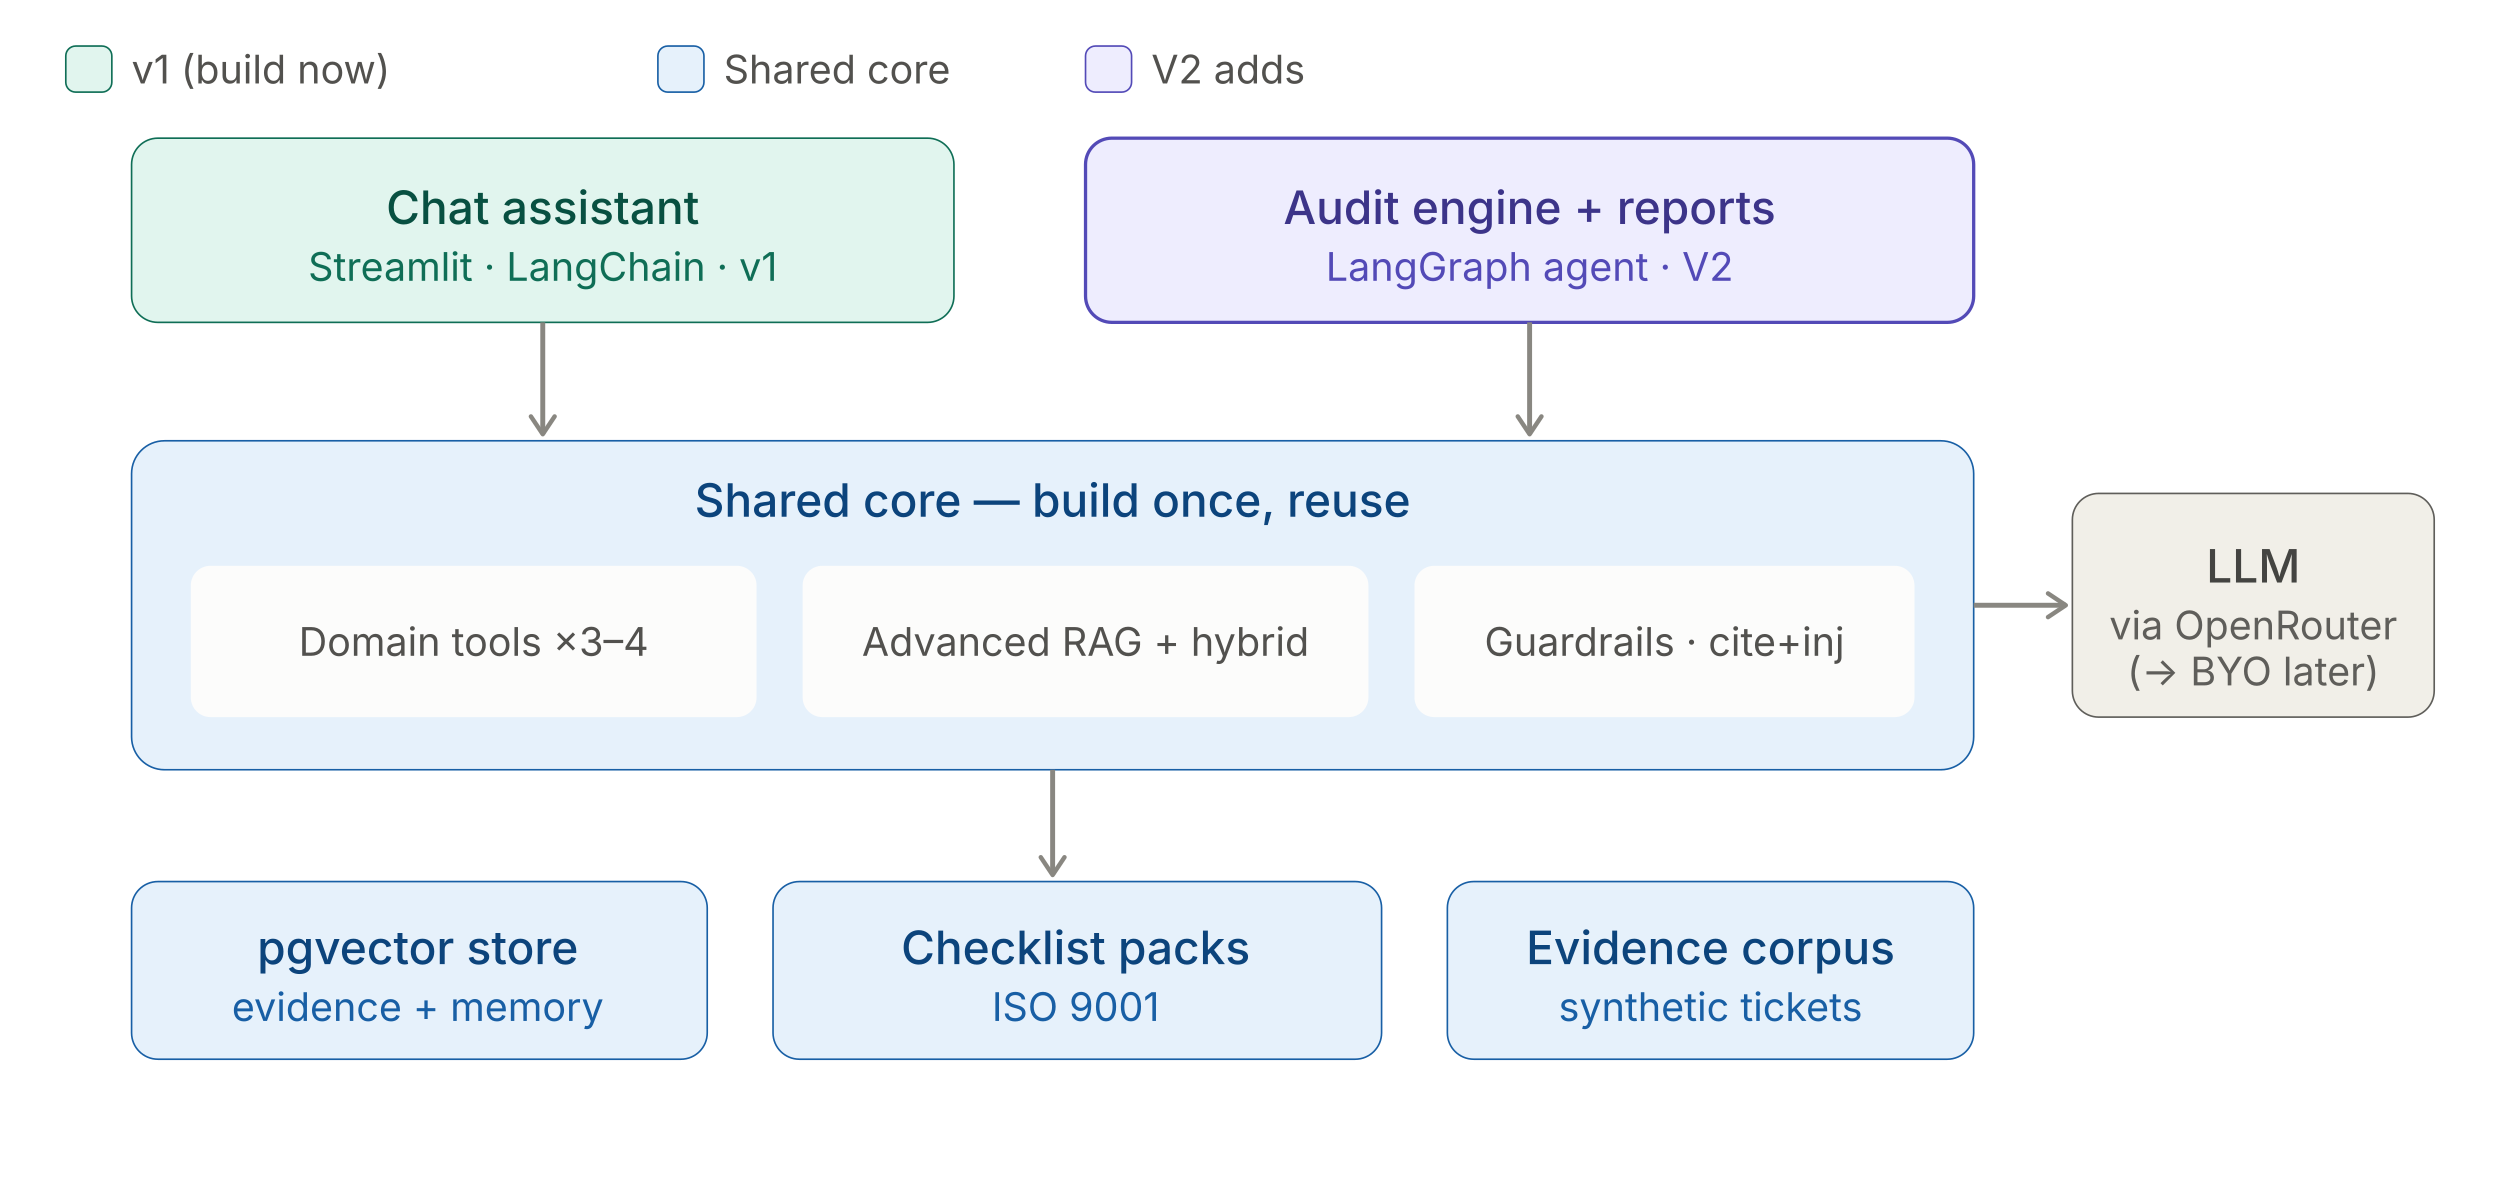
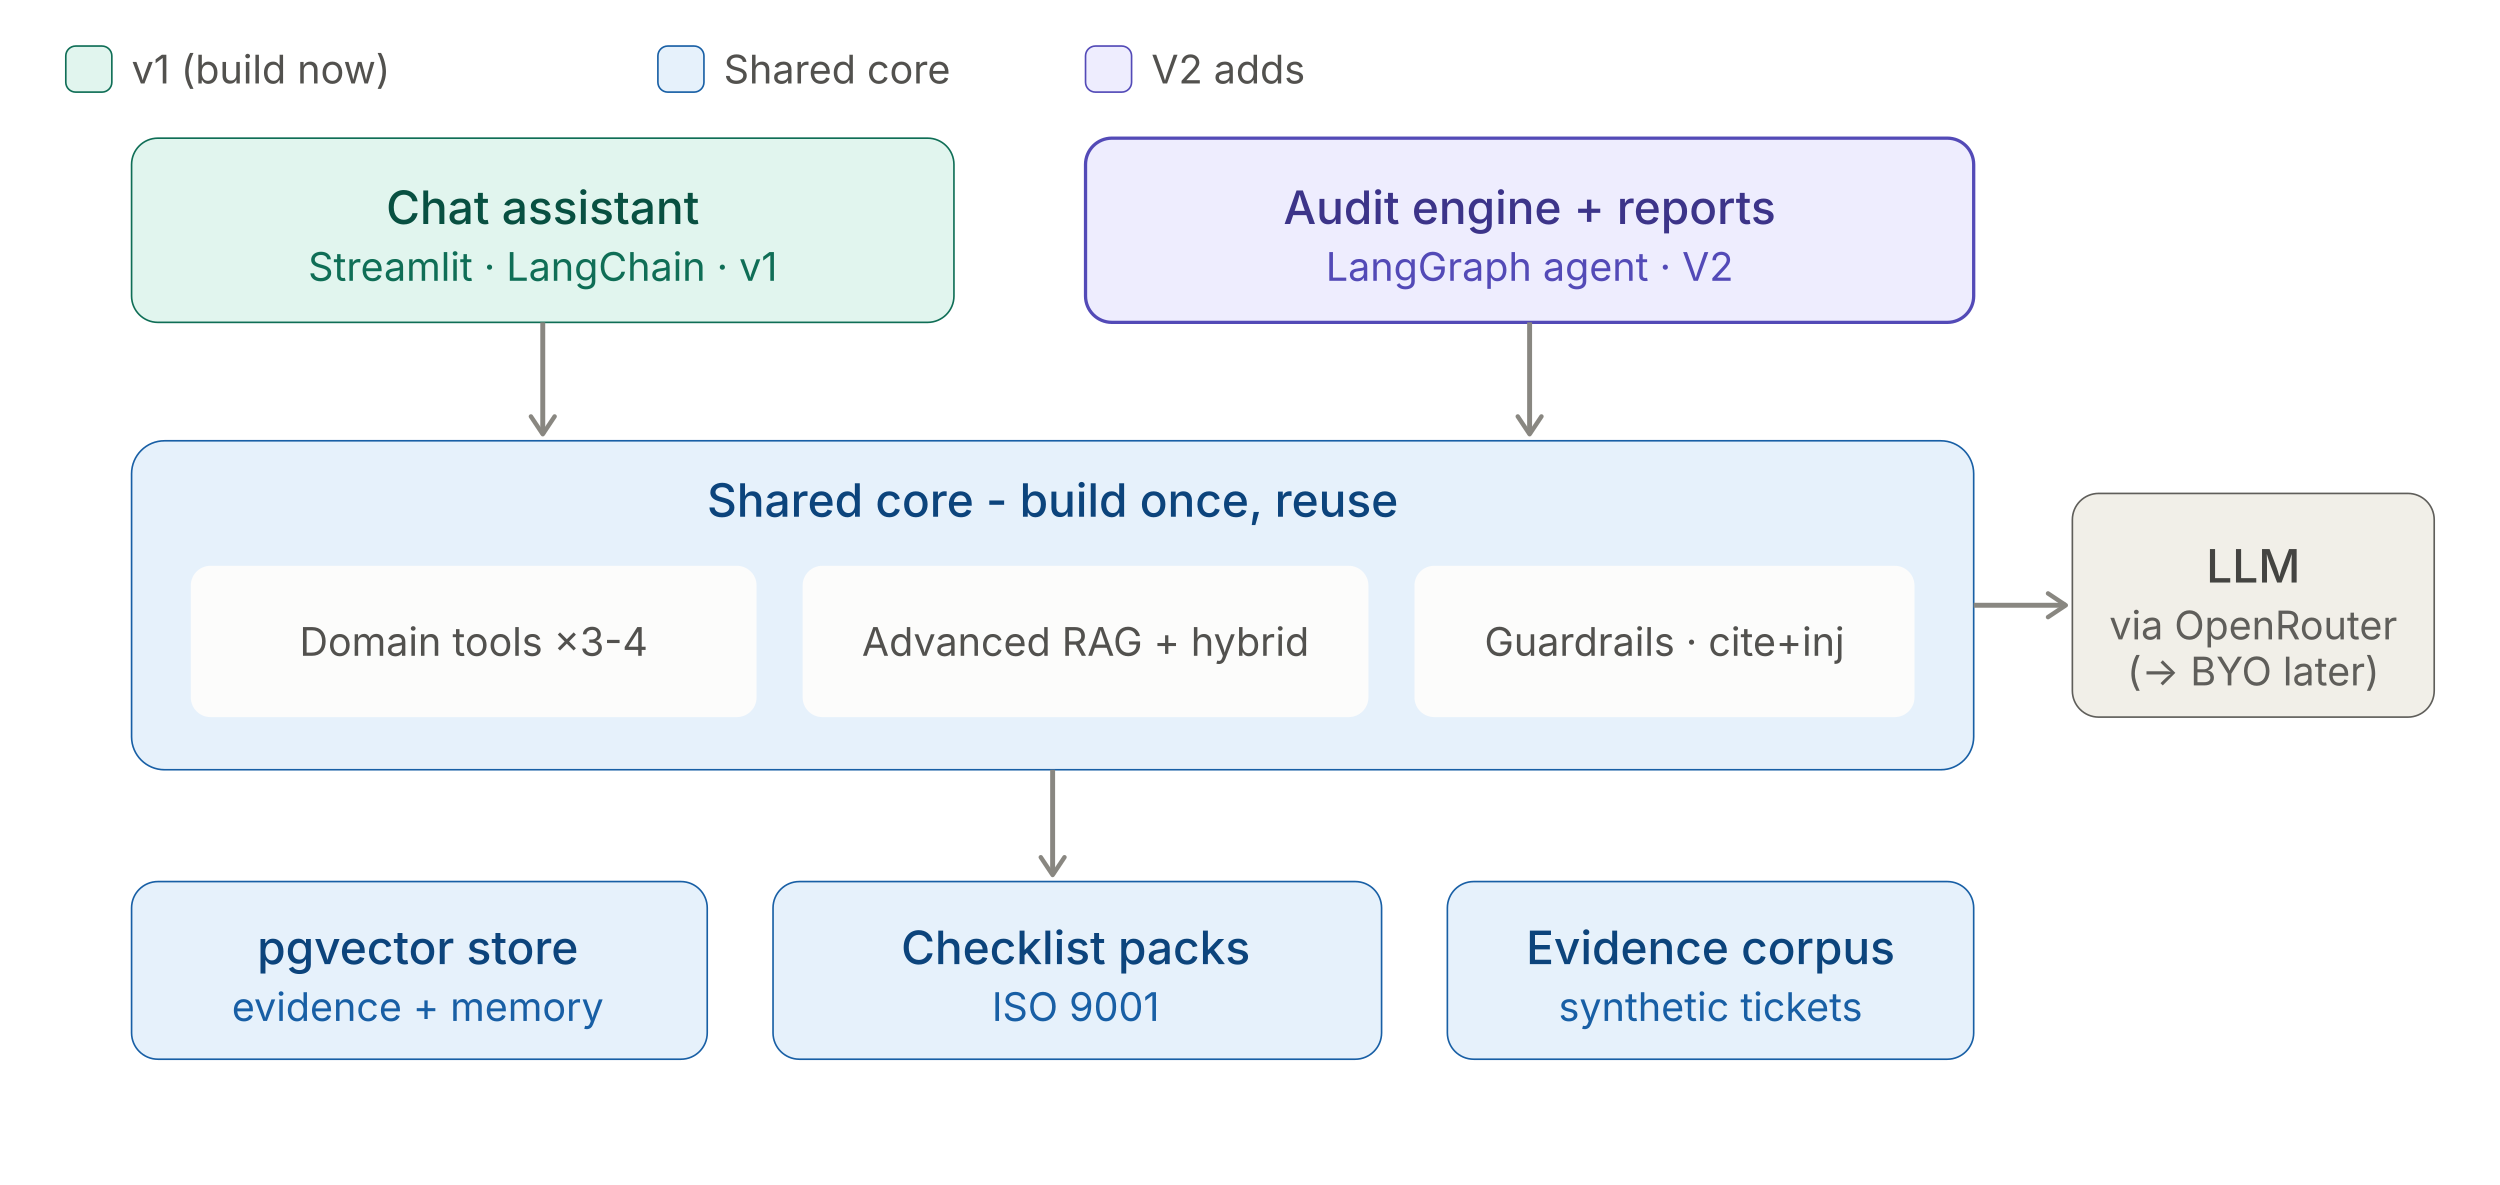
<svg xmlns="http://www.w3.org/2000/svg" width="100%" viewBox="0 0 760 360" role="img" style="">
  <defs>
    <marker id="arrow" viewBox="0 0 10 10" refX="8" refY="5" markerWidth="6" markerHeight="6" orient="auto-start-reverse">
      <path d="M2 1L8 5L2 9" fill="none" stroke="context-stroke" stroke-width="1.5" stroke-linecap="round" stroke-linejoin="round" />
    </marker>
  </defs>
  <g style="fill:rgb(0, 0, 0);stroke:none;color:rgb(11, 11, 11);stroke-width:1px;stroke-linecap:butt;stroke-linejoin:miter;opacity:1;font-family:&quot;Anthropic Sans&quot;, -apple-system, &quot;system-ui&quot;, &quot;Segoe UI&quot;, sans-serif;font-size:16px;font-weight:400;text-anchor:start;dominant-baseline:auto">
    <rect x="20" y="14" width="14" height="14" rx="3" stroke-width="0.5" style="fill:rgb(225, 245, 238);stroke:rgb(15, 110, 86);color:rgb(11, 11, 11);stroke-width:0.5px;stroke-linecap:butt;stroke-linejoin:miter;opacity:1;font-family:&quot;Anthropic Sans&quot;, -apple-system, &quot;system-ui&quot;, &quot;Segoe UI&quot;, sans-serif;font-size:16px;font-weight:400;text-anchor:start;dominant-baseline:auto" />
  </g>
  <text x="40" y="21" dominant-baseline="central" style="fill:rgb(82, 81, 78);stroke:none;color:rgb(11, 11, 11);stroke-width:1px;stroke-linecap:butt;stroke-linejoin:miter;opacity:1;font-family:&quot;Anthropic Sans&quot;, -apple-system, &quot;system-ui&quot;, &quot;Segoe UI&quot;, sans-serif;font-size:12px;font-weight:400;text-anchor:start;dominant-baseline:central">v1 (build now)</text>
  <g style="fill:rgb(0, 0, 0);stroke:none;color:rgb(11, 11, 11);stroke-width:1px;stroke-linecap:butt;stroke-linejoin:miter;opacity:1;font-family:&quot;Anthropic Sans&quot;, -apple-system, &quot;system-ui&quot;, &quot;Segoe UI&quot;, sans-serif;font-size:16px;font-weight:400;text-anchor:start;dominant-baseline:auto">
    <rect x="200" y="14" width="14" height="14" rx="3" stroke-width="0.5" style="fill:rgb(230, 241, 251);stroke:rgb(24, 95, 165);color:rgb(11, 11, 11);stroke-width:0.5px;stroke-linecap:butt;stroke-linejoin:miter;opacity:1;font-family:&quot;Anthropic Sans&quot;, -apple-system, &quot;system-ui&quot;, &quot;Segoe UI&quot;, sans-serif;font-size:16px;font-weight:400;text-anchor:start;dominant-baseline:auto" />
  </g>
  <text x="220" y="21" dominant-baseline="central" style="fill:rgb(82, 81, 78);stroke:none;color:rgb(11, 11, 11);stroke-width:1px;stroke-linecap:butt;stroke-linejoin:miter;opacity:1;font-family:&quot;Anthropic Sans&quot;, -apple-system, &quot;system-ui&quot;, &quot;Segoe UI&quot;, sans-serif;font-size:12px;font-weight:400;text-anchor:start;dominant-baseline:central">Shared core</text>
  <g style="fill:rgb(0, 0, 0);stroke:none;color:rgb(11, 11, 11);stroke-width:1px;stroke-linecap:butt;stroke-linejoin:miter;opacity:1;font-family:&quot;Anthropic Sans&quot;, -apple-system, &quot;system-ui&quot;, &quot;Segoe UI&quot;, sans-serif;font-size:16px;font-weight:400;text-anchor:start;dominant-baseline:auto">
    <rect x="330" y="14" width="14" height="14" rx="3" stroke-width="0.5" style="fill:rgb(238, 237, 254);stroke:rgb(83, 74, 183);color:rgb(11, 11, 11);stroke-width:0.5px;stroke-linecap:butt;stroke-linejoin:miter;opacity:1;font-family:&quot;Anthropic Sans&quot;, -apple-system, &quot;system-ui&quot;, &quot;Segoe UI&quot;, sans-serif;font-size:16px;font-weight:400;text-anchor:start;dominant-baseline:auto" />
  </g>
  <text x="350" y="21" dominant-baseline="central" style="fill:rgb(82, 81, 78);stroke:none;color:rgb(11, 11, 11);stroke-width:1px;stroke-linecap:butt;stroke-linejoin:miter;opacity:1;font-family:&quot;Anthropic Sans&quot;, -apple-system, &quot;system-ui&quot;, &quot;Segoe UI&quot;, sans-serif;font-size:12px;font-weight:400;text-anchor:start;dominant-baseline:central">V2 adds</text>
  <g style="fill:rgb(0, 0, 0);stroke:none;color:rgb(11, 11, 11);stroke-width:1px;stroke-linecap:butt;stroke-linejoin:miter;opacity:1;font-family:&quot;Anthropic Sans&quot;, -apple-system, &quot;system-ui&quot;, &quot;Segoe UI&quot;, sans-serif;font-size:16px;font-weight:400;text-anchor:start;dominant-baseline:auto">
    <rect x="40" y="42" width="250" height="56" rx="8" stroke-width="0.5" style="fill:rgb(225, 245, 238);stroke:rgb(15, 110, 86);color:rgb(11, 11, 11);stroke-width:0.5px;stroke-linecap:butt;stroke-linejoin:miter;opacity:1;font-family:&quot;Anthropic Sans&quot;, -apple-system, &quot;system-ui&quot;, &quot;Segoe UI&quot;, sans-serif;font-size:16px;font-weight:400;text-anchor:start;dominant-baseline:auto" />
    <text x="165" y="63" text-anchor="middle" dominant-baseline="central" style="fill:rgb(8, 80, 65);stroke:none;color:rgb(11, 11, 11);stroke-width:1px;stroke-linecap:butt;stroke-linejoin:miter;opacity:1;font-family:&quot;Anthropic Sans&quot;, -apple-system, &quot;system-ui&quot;, &quot;Segoe UI&quot;, sans-serif;font-size:14px;font-weight:500;text-anchor:middle;dominant-baseline:central">Chat assistant</text>
    <text x="165" y="81" text-anchor="middle" dominant-baseline="central" style="fill:rgb(15, 110, 86);stroke:none;color:rgb(11, 11, 11);stroke-width:1px;stroke-linecap:butt;stroke-linejoin:miter;opacity:1;font-family:&quot;Anthropic Sans&quot;, -apple-system, &quot;system-ui&quot;, &quot;Segoe UI&quot;, sans-serif;font-size:12px;font-weight:400;text-anchor:middle;dominant-baseline:central">Streamlit · LangChain · v1</text>
  </g>
  <g style="fill:rgb(0, 0, 0);stroke:none;color:rgb(11, 11, 11);stroke-width:1px;stroke-linecap:butt;stroke-linejoin:miter;opacity:1;font-family:&quot;Anthropic Sans&quot;, -apple-system, &quot;system-ui&quot;, &quot;Segoe UI&quot;, sans-serif;font-size:16px;font-weight:400;text-anchor:start;dominant-baseline:auto">
    <rect x="330" y="42" width="270" height="56" rx="8" stroke-width="1" style="fill:rgb(238, 237, 254);stroke:rgb(83, 74, 183);color:rgb(11, 11, 11);stroke-width:1px;stroke-linecap:butt;stroke-linejoin:miter;opacity:1;font-family:&quot;Anthropic Sans&quot;, -apple-system, &quot;system-ui&quot;, &quot;Segoe UI&quot;, sans-serif;font-size:16px;font-weight:400;text-anchor:start;dominant-baseline:auto" />
    <text x="465" y="63" text-anchor="middle" dominant-baseline="central" style="fill:rgb(60, 52, 137);stroke:none;color:rgb(11, 11, 11);stroke-width:1px;stroke-linecap:butt;stroke-linejoin:miter;opacity:1;font-family:&quot;Anthropic Sans&quot;, -apple-system, &quot;system-ui&quot;, &quot;Segoe UI&quot;, sans-serif;font-size:14px;font-weight:500;text-anchor:middle;dominant-baseline:central">Audit engine + reports</text>
    <text x="465" y="81" text-anchor="middle" dominant-baseline="central" style="fill:rgb(83, 74, 183);stroke:none;color:rgb(11, 11, 11);stroke-width:1px;stroke-linecap:butt;stroke-linejoin:miter;opacity:1;font-family:&quot;Anthropic Sans&quot;, -apple-system, &quot;system-ui&quot;, &quot;Segoe UI&quot;, sans-serif;font-size:12px;font-weight:400;text-anchor:middle;dominant-baseline:central">LangGraph agent · V2</text>
  </g>
  <line x1="165" y1="98" x2="165" y2="132" marker-end="url(#arrow)" style="fill:none;stroke:rgb(137, 135, 129);color:rgb(11, 11, 11);stroke-width:1.5px;stroke-linecap:butt;stroke-linejoin:miter;opacity:1;font-family:&quot;Anthropic Sans&quot;, -apple-system, &quot;system-ui&quot;, &quot;Segoe UI&quot;, sans-serif;font-size:16px;font-weight:400;text-anchor:start;dominant-baseline:auto" />
  <line x1="465" y1="98" x2="465" y2="132" marker-end="url(#arrow)" style="fill:none;stroke:rgb(137, 135, 129);color:rgb(11, 11, 11);stroke-width:1.5px;stroke-linecap:butt;stroke-linejoin:miter;opacity:1;font-family:&quot;Anthropic Sans&quot;, -apple-system, &quot;system-ui&quot;, &quot;Segoe UI&quot;, sans-serif;font-size:16px;font-weight:400;text-anchor:start;dominant-baseline:auto" />
  <g style="fill:rgb(0, 0, 0);stroke:none;color:rgb(11, 11, 11);stroke-width:1px;stroke-linecap:butt;stroke-linejoin:miter;opacity:1;font-family:&quot;Anthropic Sans&quot;, -apple-system, &quot;system-ui&quot;, &quot;Segoe UI&quot;, sans-serif;font-size:16px;font-weight:400;text-anchor:start;dominant-baseline:auto">
    <rect x="40" y="134" width="560" height="100" rx="10" stroke-width="0.5" style="fill:rgb(230, 241, 251);stroke:rgb(24, 95, 165);color:rgb(11, 11, 11);stroke-width:0.5px;stroke-linecap:butt;stroke-linejoin:miter;opacity:1;font-family:&quot;Anthropic Sans&quot;, -apple-system, &quot;system-ui&quot;, &quot;Segoe UI&quot;, sans-serif;font-size:16px;font-weight:400;text-anchor:start;dominant-baseline:auto" />
-     <text x="320" y="152" text-anchor="middle" dominant-baseline="central" style="fill:rgb(12, 68, 124);stroke:none;color:rgb(11, 11, 11);stroke-width:1px;stroke-linecap:butt;stroke-linejoin:miter;opacity:1;font-family:&quot;Anthropic Sans&quot;, -apple-system, &quot;system-ui&quot;, &quot;Segoe UI&quot;, sans-serif;font-size:14px;font-weight:500;text-anchor:middle;dominant-baseline:central">Shared core — build once, reuse</text>
+     <text x="320" y="152" text-anchor="middle" dominant-baseline="central" style="fill:rgb(12, 68, 124);stroke:none;color:rgb(11, 11, 11);stroke-width:1px;stroke-linecap:butt;stroke-linejoin:miter;opacity:1;font-family:&quot;Anthropic Sans&quot;, -apple-system, &quot;system-ui&quot;, &quot;Segoe UI&quot;, sans-serif;font-size:14px;font-weight:500;text-anchor:middle;dominant-baseline:central">Shared core - build once, reuse</text>
  </g>
  <rect x="58" y="172" width="172" height="46" rx="6" style="fill:rgb(252, 252, 251);stroke:color(srgb 0.043 0.043 0.043 / 0.2);color:rgb(11, 11, 11);stroke-width:1px;stroke-linecap:butt;stroke-linejoin:miter;opacity:1;font-family:&quot;Anthropic Sans&quot;, -apple-system, &quot;system-ui&quot;, &quot;Segoe UI&quot;, sans-serif;font-size:16px;font-weight:400;text-anchor:start;dominant-baseline:auto" />
-   <text x="144" y="195" text-anchor="middle" dominant-baseline="central" style="fill:rgb(82, 81, 78);stroke:none;color:rgb(11, 11, 11);stroke-width:1px;stroke-linecap:butt;stroke-linejoin:miter;opacity:1;font-family:&quot;Anthropic Sans&quot;, -apple-system, &quot;system-ui&quot;, &quot;Segoe UI&quot;, sans-serif;font-size:12px;font-weight:400;text-anchor:middle;dominant-baseline:central">Domain tools ×3–4</text>
+   <text x="144" y="195" text-anchor="middle" dominant-baseline="central" style="fill:rgb(82, 81, 78);stroke:none;color:rgb(11, 11, 11);stroke-width:1px;stroke-linecap:butt;stroke-linejoin:miter;opacity:1;font-family:&quot;Anthropic Sans&quot;, -apple-system, &quot;system-ui&quot;, &quot;Segoe UI&quot;, sans-serif;font-size:12px;font-weight:400;text-anchor:middle;dominant-baseline:central">Domain tools ×3-4</text>
  <rect x="244" y="172" width="172" height="46" rx="6" style="fill:rgb(252, 252, 251);stroke:color(srgb 0.043 0.043 0.043 / 0.2);color:rgb(11, 11, 11);stroke-width:1px;stroke-linecap:butt;stroke-linejoin:miter;opacity:1;font-family:&quot;Anthropic Sans&quot;, -apple-system, &quot;system-ui&quot;, &quot;Segoe UI&quot;, sans-serif;font-size:16px;font-weight:400;text-anchor:start;dominant-baseline:auto" />
  <text x="330" y="195" text-anchor="middle" dominant-baseline="central" style="fill:rgb(82, 81, 78);stroke:none;color:rgb(11, 11, 11);stroke-width:1px;stroke-linecap:butt;stroke-linejoin:miter;opacity:1;font-family:&quot;Anthropic Sans&quot;, -apple-system, &quot;system-ui&quot;, &quot;Segoe UI&quot;, sans-serif;font-size:12px;font-weight:400;text-anchor:middle;dominant-baseline:central">Advanced RAG + hybrid</text>
  <rect x="430" y="172" width="152" height="46" rx="6" style="fill:rgb(252, 252, 251);stroke:color(srgb 0.043 0.043 0.043 / 0.2);color:rgb(11, 11, 11);stroke-width:1px;stroke-linecap:butt;stroke-linejoin:miter;opacity:1;font-family:&quot;Anthropic Sans&quot;, -apple-system, &quot;system-ui&quot;, &quot;Segoe UI&quot;, sans-serif;font-size:16px;font-weight:400;text-anchor:start;dominant-baseline:auto" />
  <text x="506" y="195" text-anchor="middle" dominant-baseline="central" style="fill:rgb(82, 81, 78);stroke:none;color:rgb(11, 11, 11);stroke-width:1px;stroke-linecap:butt;stroke-linejoin:miter;opacity:1;font-family:&quot;Anthropic Sans&quot;, -apple-system, &quot;system-ui&quot;, &quot;Segoe UI&quot;, sans-serif;font-size:12px;font-weight:400;text-anchor:middle;dominant-baseline:central">Guardrails · cite+inj</text>
  <line x1="320" y1="234" x2="320" y2="266" marker-end="url(#arrow)" style="fill:none;stroke:rgb(137, 135, 129);color:rgb(11, 11, 11);stroke-width:1.5px;stroke-linecap:butt;stroke-linejoin:miter;opacity:1;font-family:&quot;Anthropic Sans&quot;, -apple-system, &quot;system-ui&quot;, &quot;Segoe UI&quot;, sans-serif;font-size:16px;font-weight:400;text-anchor:start;dominant-baseline:auto" />
  <g style="fill:rgb(0, 0, 0);stroke:none;color:rgb(11, 11, 11);stroke-width:1px;stroke-linecap:butt;stroke-linejoin:miter;opacity:1;font-family:&quot;Anthropic Sans&quot;, -apple-system, &quot;system-ui&quot;, &quot;Segoe UI&quot;, sans-serif;font-size:16px;font-weight:400;text-anchor:start;dominant-baseline:auto">
    <rect x="40" y="268" width="175" height="54" rx="8" stroke-width="0.5" style="fill:rgb(230, 241, 251);stroke:rgb(24, 95, 165);color:rgb(11, 11, 11);stroke-width:0.5px;stroke-linecap:butt;stroke-linejoin:miter;opacity:1;font-family:&quot;Anthropic Sans&quot;, -apple-system, &quot;system-ui&quot;, &quot;Segoe UI&quot;, sans-serif;font-size:16px;font-weight:400;text-anchor:start;dominant-baseline:auto" />
    <text x="127" y="288" text-anchor="middle" dominant-baseline="central" style="fill:rgb(12, 68, 124);stroke:none;color:rgb(11, 11, 11);stroke-width:1px;stroke-linecap:butt;stroke-linejoin:miter;opacity:1;font-family:&quot;Anthropic Sans&quot;, -apple-system, &quot;system-ui&quot;, &quot;Segoe UI&quot;, sans-serif;font-size:14px;font-weight:500;text-anchor:middle;dominant-baseline:central">pgvector store</text>
    <text x="127" y="306" text-anchor="middle" dominant-baseline="central" style="fill:rgb(24, 95, 165);stroke:none;color:rgb(11, 11, 11);stroke-width:1px;stroke-linecap:butt;stroke-linejoin:miter;opacity:1;font-family:&quot;Anthropic Sans&quot;, -apple-system, &quot;system-ui&quot;, &quot;Segoe UI&quot;, sans-serif;font-size:12px;font-weight:400;text-anchor:middle;dominant-baseline:central">evidence + memory</text>
  </g>
  <g style="fill:rgb(0, 0, 0);stroke:none;color:rgb(11, 11, 11);stroke-width:1px;stroke-linecap:butt;stroke-linejoin:miter;opacity:1;font-family:&quot;Anthropic Sans&quot;, -apple-system, &quot;system-ui&quot;, &quot;Segoe UI&quot;, sans-serif;font-size:16px;font-weight:400;text-anchor:start;dominant-baseline:auto">
    <rect x="235" y="268" width="185" height="54" rx="8" stroke-width="0.5" style="fill:rgb(230, 241, 251);stroke:rgb(24, 95, 165);color:rgb(11, 11, 11);stroke-width:0.5px;stroke-linecap:butt;stroke-linejoin:miter;opacity:1;font-family:&quot;Anthropic Sans&quot;, -apple-system, &quot;system-ui&quot;, &quot;Segoe UI&quot;, sans-serif;font-size:16px;font-weight:400;text-anchor:start;dominant-baseline:auto" />
    <text x="327" y="288" text-anchor="middle" dominant-baseline="central" style="fill:rgb(12, 68, 124);stroke:none;color:rgb(11, 11, 11);stroke-width:1px;stroke-linecap:butt;stroke-linejoin:miter;opacity:1;font-family:&quot;Anthropic Sans&quot;, -apple-system, &quot;system-ui&quot;, &quot;Segoe UI&quot;, sans-serif;font-size:14px;font-weight:500;text-anchor:middle;dominant-baseline:central">Checklist packs</text>
    <text x="327" y="306" text-anchor="middle" dominant-baseline="central" style="fill:rgb(24, 95, 165);stroke:none;color:rgb(11, 11, 11);stroke-width:1px;stroke-linecap:butt;stroke-linejoin:miter;opacity:1;font-family:&quot;Anthropic Sans&quot;, -apple-system, &quot;system-ui&quot;, &quot;Segoe UI&quot;, sans-serif;font-size:12px;font-weight:400;text-anchor:middle;dominant-baseline:central">ISO 9001</text>
  </g>
  <g style="fill:rgb(0, 0, 0);stroke:none;color:rgb(11, 11, 11);stroke-width:1px;stroke-linecap:butt;stroke-linejoin:miter;opacity:1;font-family:&quot;Anthropic Sans&quot;, -apple-system, &quot;system-ui&quot;, &quot;Segoe UI&quot;, sans-serif;font-size:16px;font-weight:400;text-anchor:start;dominant-baseline:auto">
    <rect x="440" y="268" width="160" height="54" rx="8" stroke-width="0.5" style="fill:rgb(230, 241, 251);stroke:rgb(24, 95, 165);color:rgb(11, 11, 11);stroke-width:0.5px;stroke-linecap:butt;stroke-linejoin:miter;opacity:1;font-family:&quot;Anthropic Sans&quot;, -apple-system, &quot;system-ui&quot;, &quot;Segoe UI&quot;, sans-serif;font-size:16px;font-weight:400;text-anchor:start;dominant-baseline:auto" />
    <text x="520" y="288" text-anchor="middle" dominant-baseline="central" style="fill:rgb(12, 68, 124);stroke:none;color:rgb(11, 11, 11);stroke-width:1px;stroke-linecap:butt;stroke-linejoin:miter;opacity:1;font-family:&quot;Anthropic Sans&quot;, -apple-system, &quot;system-ui&quot;, &quot;Segoe UI&quot;, sans-serif;font-size:14px;font-weight:500;text-anchor:middle;dominant-baseline:central">Evidence corpus</text>
    <text x="520" y="306" text-anchor="middle" dominant-baseline="central" style="fill:rgb(24, 95, 165);stroke:none;color:rgb(11, 11, 11);stroke-width:1px;stroke-linecap:butt;stroke-linejoin:miter;opacity:1;font-family:&quot;Anthropic Sans&quot;, -apple-system, &quot;system-ui&quot;, &quot;Segoe UI&quot;, sans-serif;font-size:12px;font-weight:400;text-anchor:middle;dominant-baseline:central">synthetic tickets</text>
  </g>
  <g style="fill:rgb(0, 0, 0);stroke:none;color:rgb(11, 11, 11);stroke-width:1px;stroke-linecap:butt;stroke-linejoin:miter;opacity:1;font-family:&quot;Anthropic Sans&quot;, -apple-system, &quot;system-ui&quot;, &quot;Segoe UI&quot;, sans-serif;font-size:16px;font-weight:400;text-anchor:start;dominant-baseline:auto">
    <rect x="630" y="150" width="110" height="68" rx="8" stroke-width="0.5" style="fill:rgb(241, 239, 232);stroke:rgb(95, 94, 90);color:rgb(11, 11, 11);stroke-width:0.5px;stroke-linecap:butt;stroke-linejoin:miter;opacity:1;font-family:&quot;Anthropic Sans&quot;, -apple-system, &quot;system-ui&quot;, &quot;Segoe UI&quot;, sans-serif;font-size:16px;font-weight:400;text-anchor:start;dominant-baseline:auto" />
    <text x="685" y="172" text-anchor="middle" dominant-baseline="central" style="fill:rgb(68, 68, 65);stroke:none;color:rgb(11, 11, 11);stroke-width:1px;stroke-linecap:butt;stroke-linejoin:miter;opacity:1;font-family:&quot;Anthropic Sans&quot;, -apple-system, &quot;system-ui&quot;, &quot;Segoe UI&quot;, sans-serif;font-size:14px;font-weight:500;text-anchor:middle;dominant-baseline:central">LLM</text>
    <text x="685" y="190" text-anchor="middle" dominant-baseline="central" style="fill:rgb(95, 94, 90);stroke:none;color:rgb(11, 11, 11);stroke-width:1px;stroke-linecap:butt;stroke-linejoin:miter;opacity:1;font-family:&quot;Anthropic Sans&quot;, -apple-system, &quot;system-ui&quot;, &quot;Segoe UI&quot;, sans-serif;font-size:12px;font-weight:400;text-anchor:middle;dominant-baseline:central">via OpenRouter</text>
    <text x="685" y="204" text-anchor="middle" dominant-baseline="central" style="fill:rgb(95, 94, 90);stroke:none;color:rgb(11, 11, 11);stroke-width:1px;stroke-linecap:butt;stroke-linejoin:miter;opacity:1;font-family:&quot;Anthropic Sans&quot;, -apple-system, &quot;system-ui&quot;, &quot;Segoe UI&quot;, sans-serif;font-size:12px;font-weight:400;text-anchor:middle;dominant-baseline:central">(→ BYO later)</text>
  </g>
  <line x1="600" y1="184" x2="628" y2="184" marker-end="url(#arrow)" style="fill:none;stroke:rgb(137, 135, 129);color:rgb(11, 11, 11);stroke-width:1.5px;stroke-linecap:butt;stroke-linejoin:miter;opacity:1;font-family:&quot;Anthropic Sans&quot;, -apple-system, &quot;system-ui&quot;, &quot;Segoe UI&quot;, sans-serif;font-size:16px;font-weight:400;text-anchor:start;dominant-baseline:auto" />
</svg>
